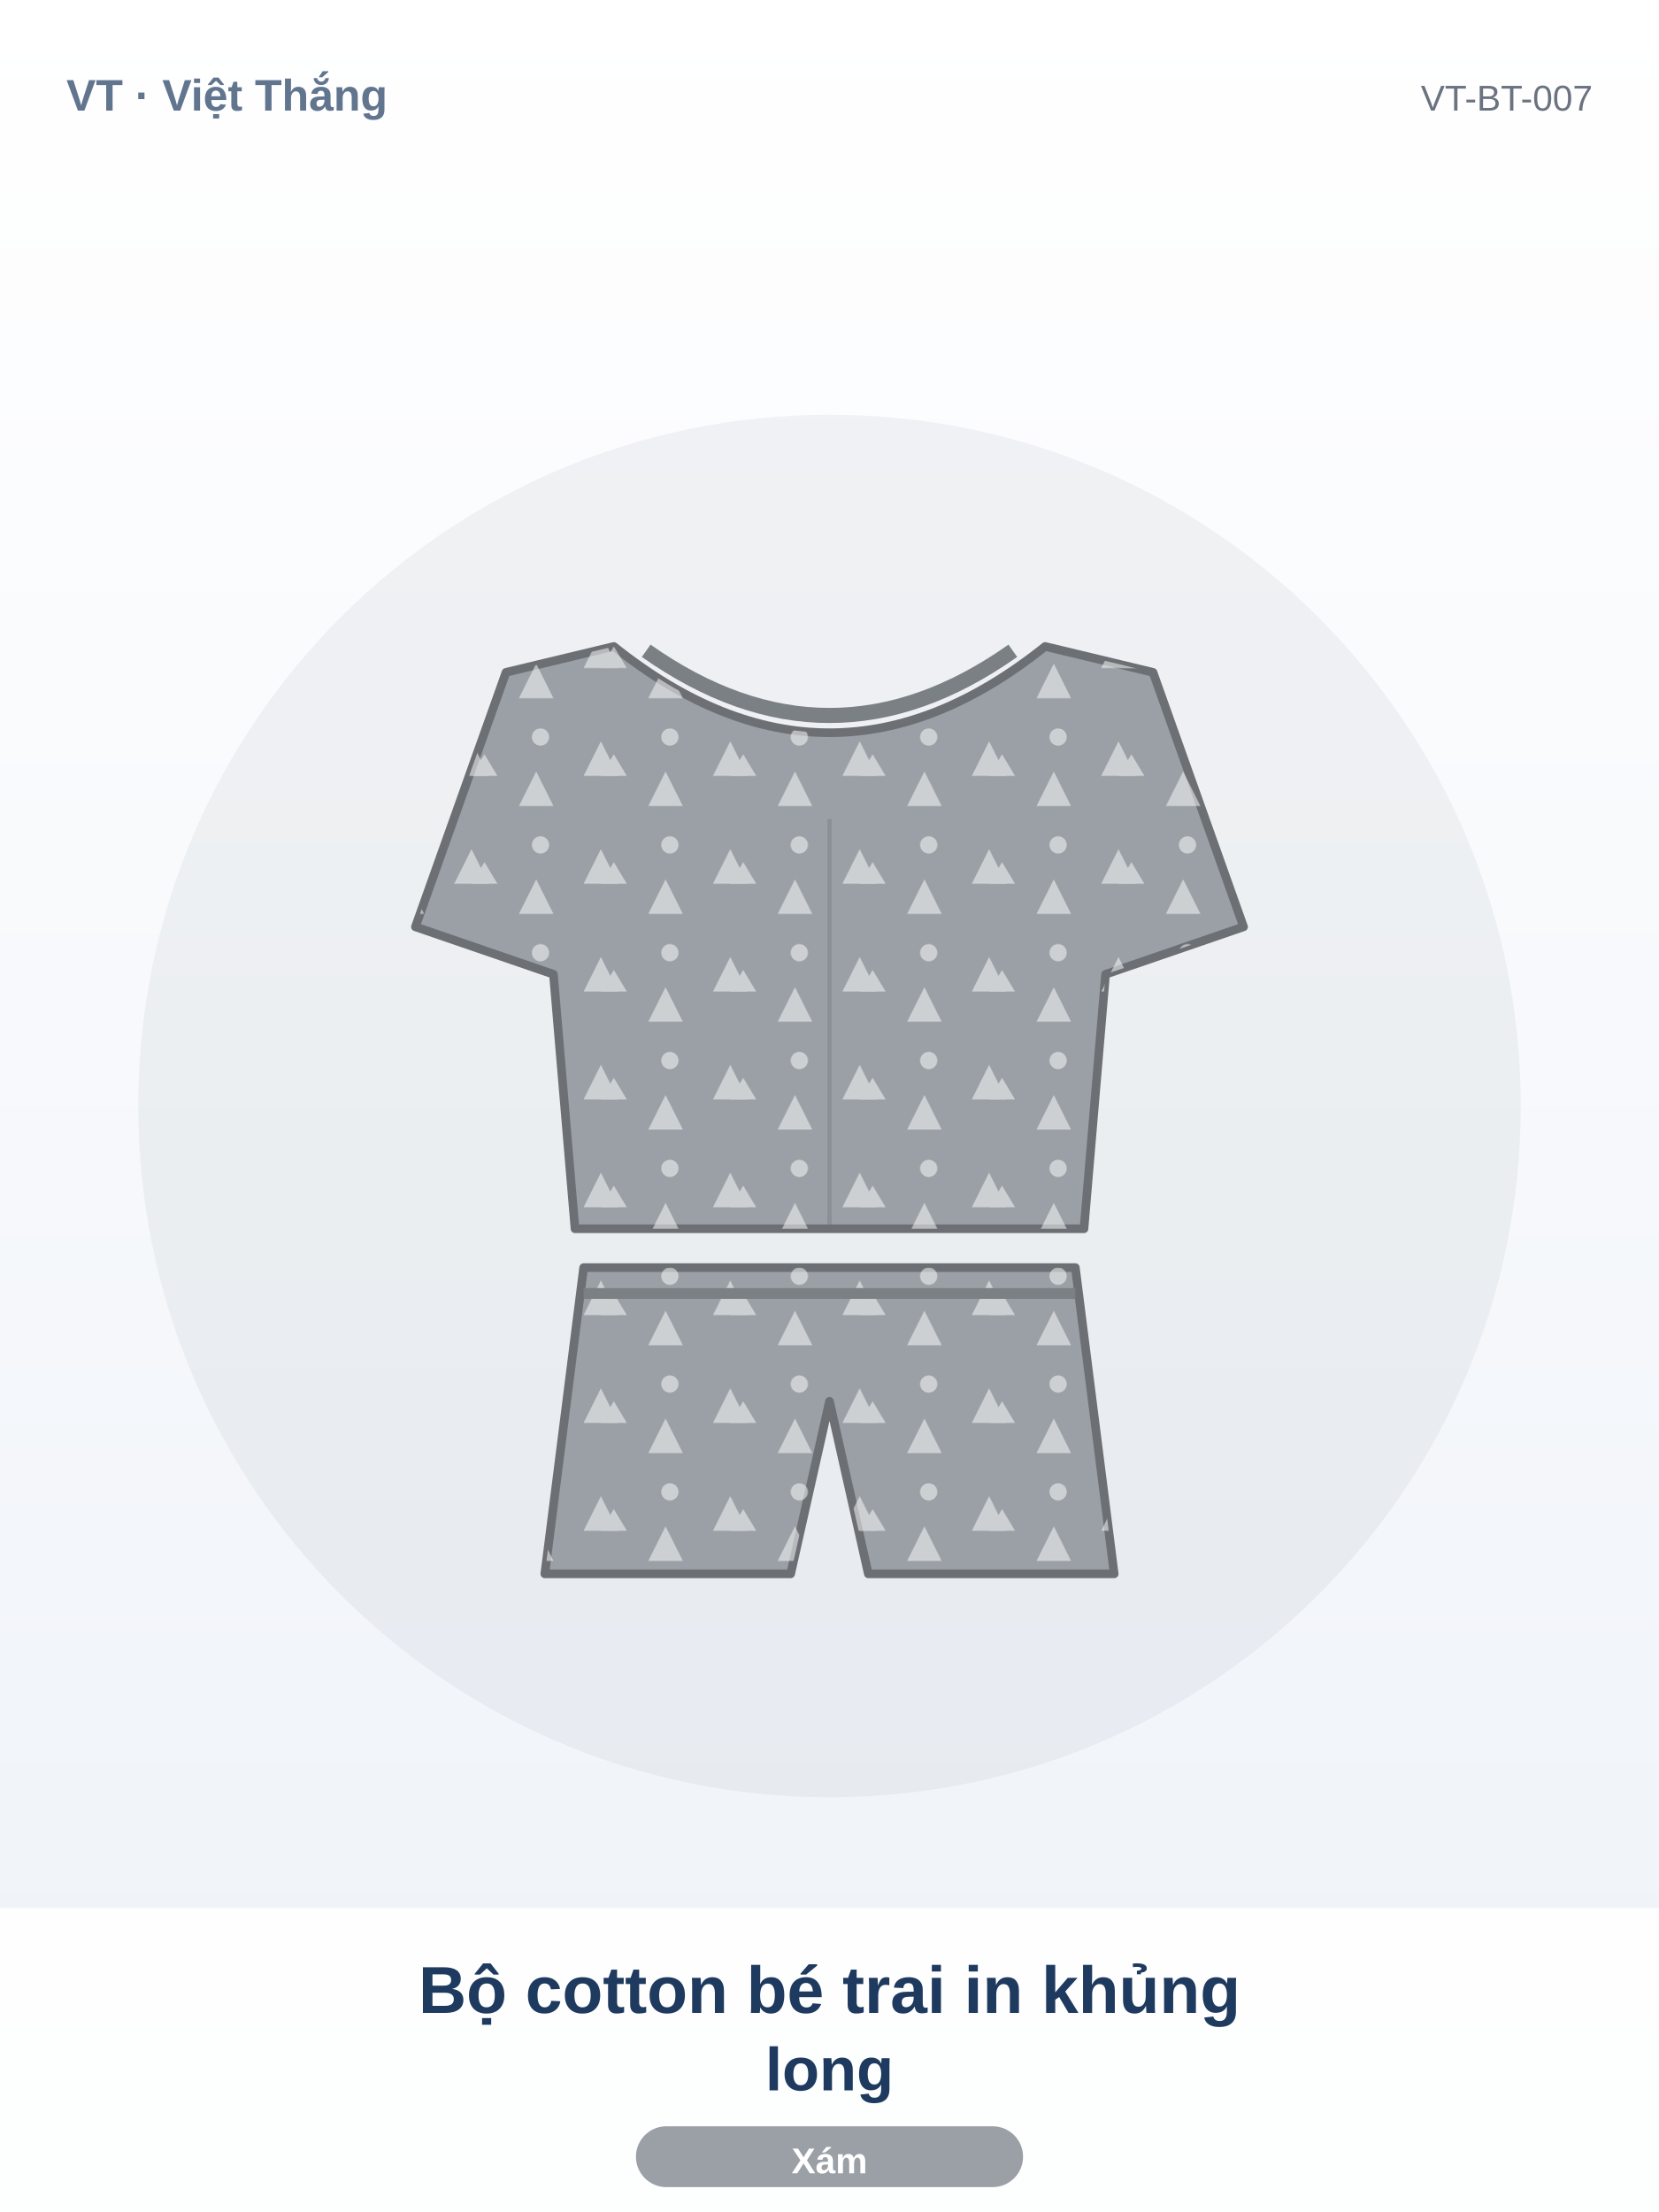
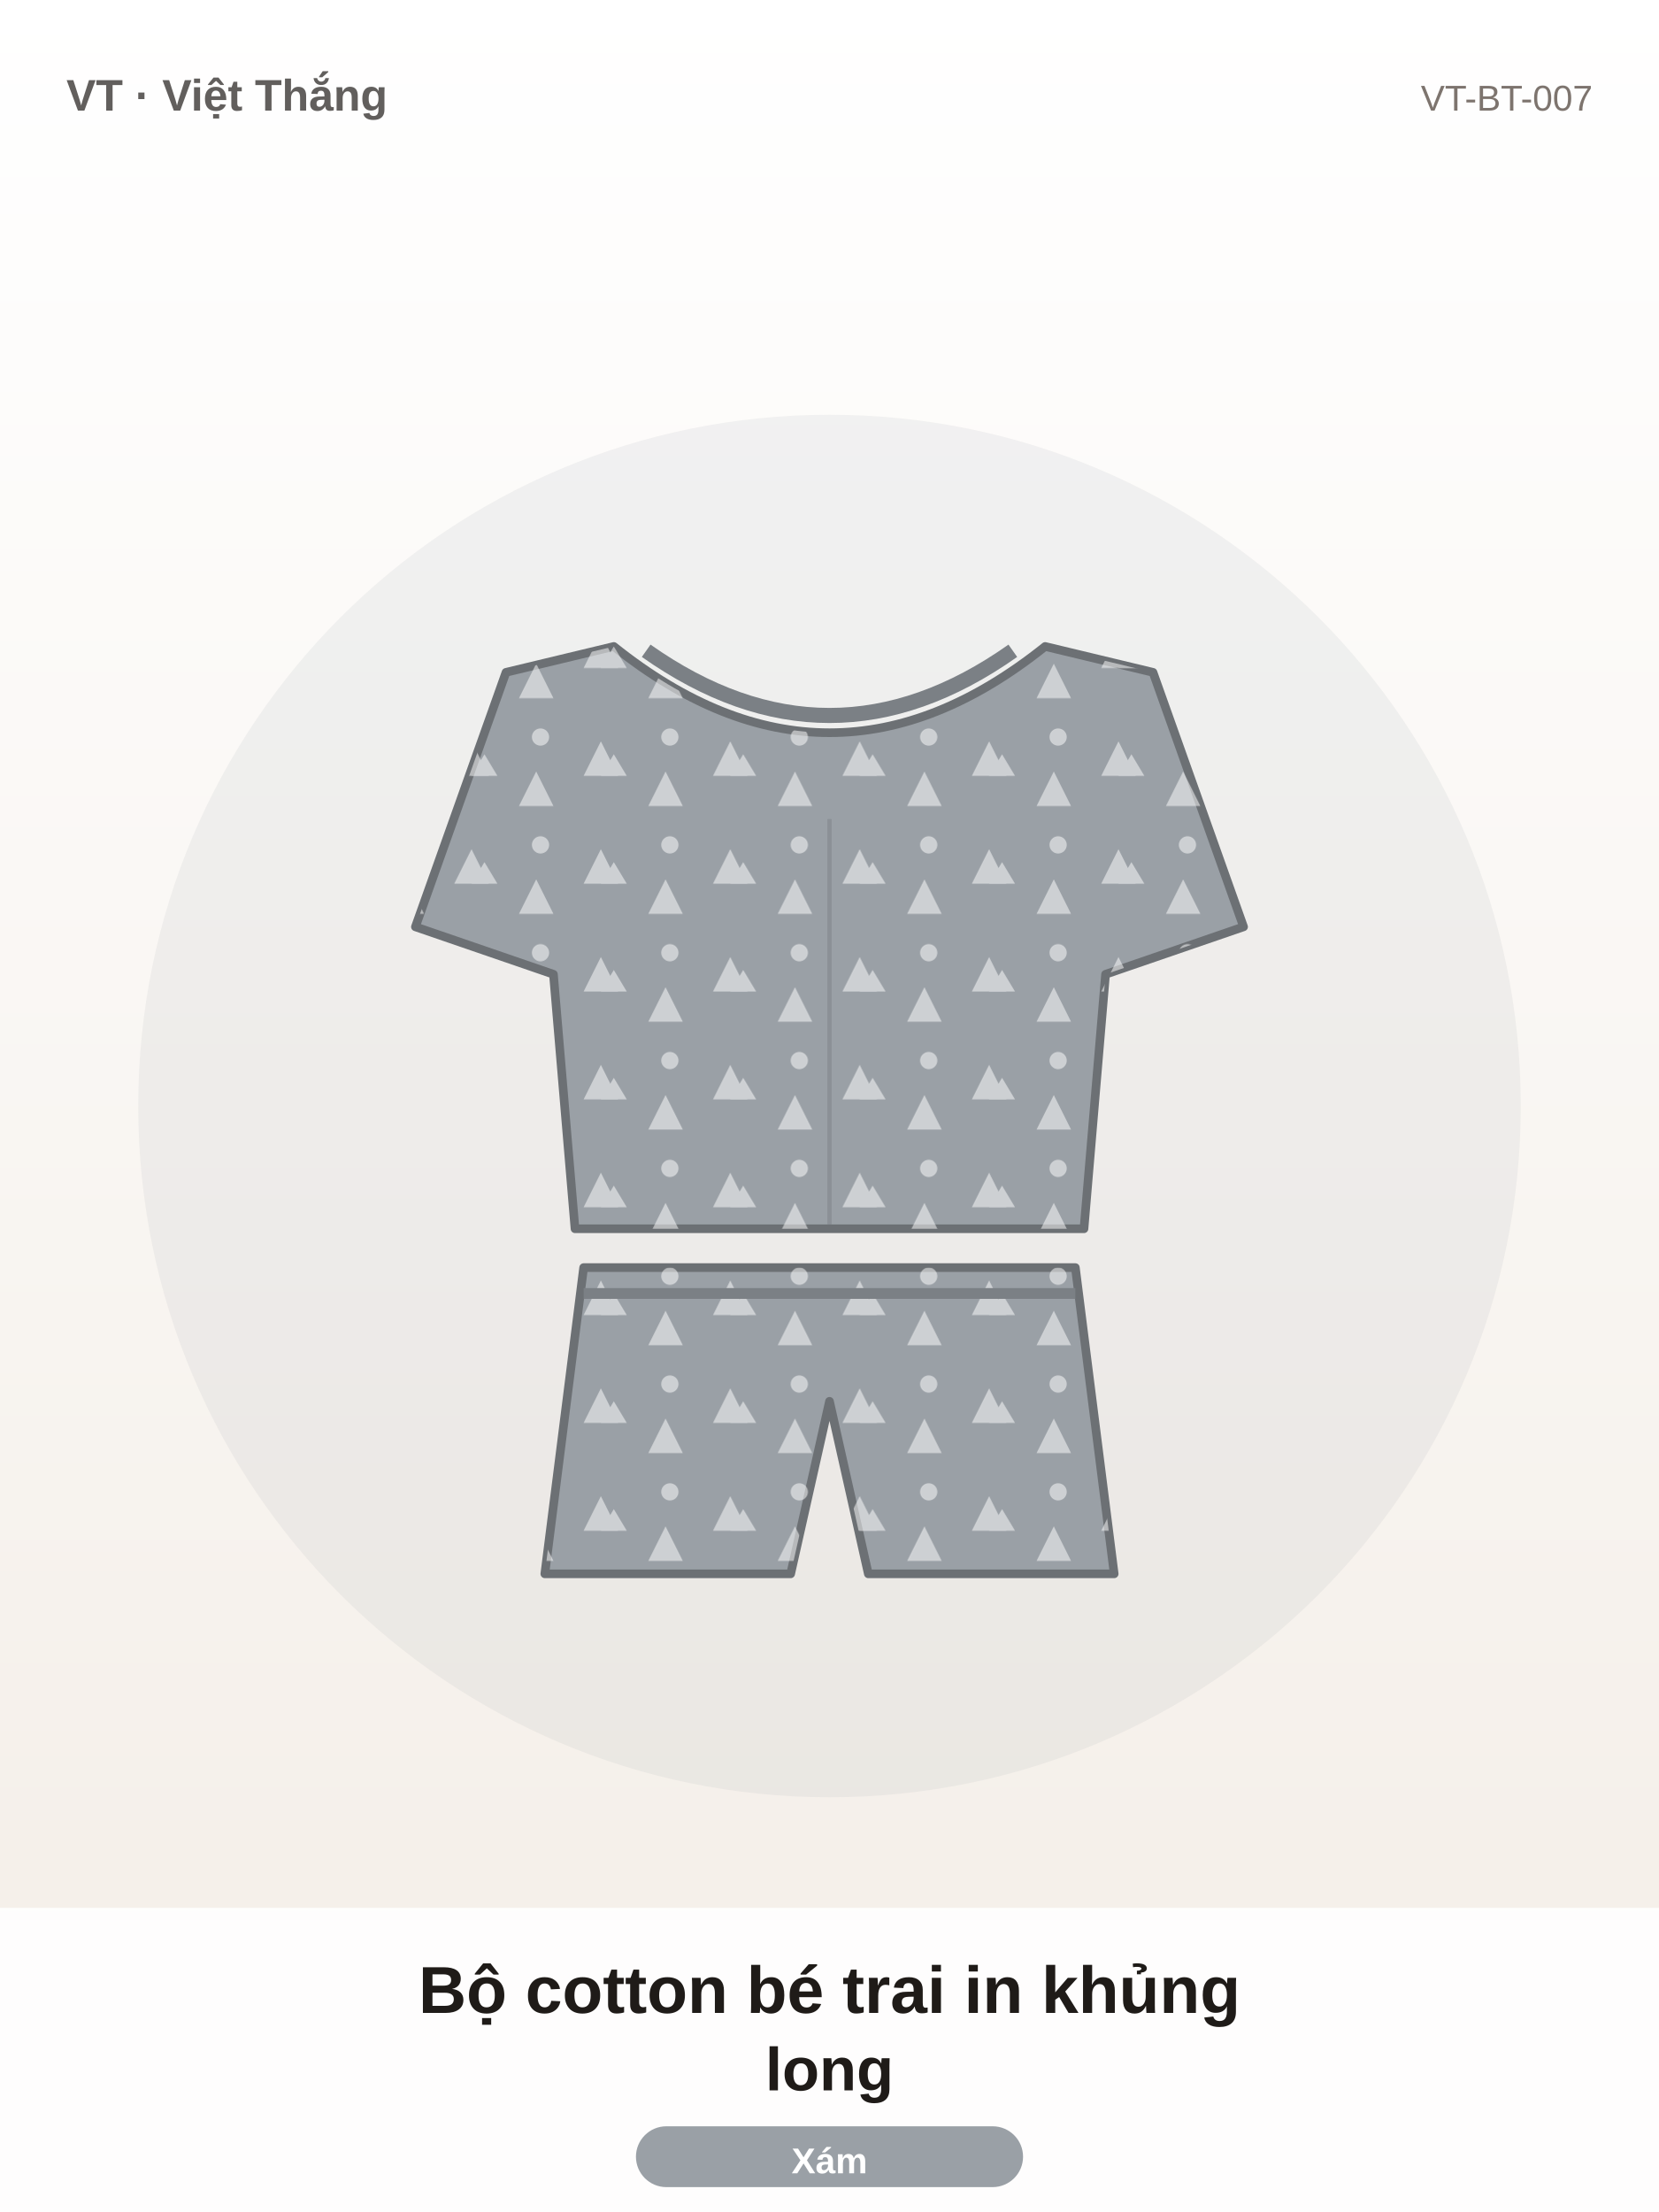
<svg xmlns="http://www.w3.org/2000/svg" width="600" height="800" viewBox="0 0 600 800">
  <defs>
    <linearGradient id="bg" x1="0" y1="0" x2="0" y2="1">
      <stop offset="0" stop-color="#FFFFFF" />
-       <stop offset="1" stop-color="#EEF2F8" />
+       <stop offset="1" stop-color="#F3EDE6" />
    </linearGradient>
    <pattern id="pat" width="60" height="50" patternUnits="userSpaceOnUse">
      <g fill="#FFFFFF" opacity="0.6">
        <path d="M6,30 L14,14 L22,30 Z" />
        <path d="M14,30 L20,20 L26,30 Z" />
        <path d="M36,44 L44,28 L52,44 Z" />
        <circle cx="46" cy="12" r="4" />
      </g>
    </pattern>
  </defs>
  <rect width="600" height="800" fill="url(#bg)" />
  <circle cx="300" cy="400" r="250" fill="#9AA0A6" opacity="0.12" />
  <g transform="translate(300,460) scale(0.78) translate(-300,-460)">
    <path d="M200,170 L150,182 L108,300 L172,322 L182,440 L418,440 L428,322 L492,300 L450,182 L400,170 Q300,250 200,170 Z" fill="#9AA0A6" stroke="#6c7074" stroke-width="4" stroke-linejoin="round" />
    <path d="M200,170 L150,182 L108,300 L172,322 L182,440 L418,440 L428,322 L492,300 L450,182 L400,170 Q300,250 200,170 Z" fill="url(#pat)" opacity="0.85" />
    <path d="M215,172 Q300,232 385,172" fill="none" stroke="#7b8085" stroke-width="7" />
    <path d="M300,250 L300,438" stroke="#7b8085" stroke-width="2" opacity="0.5" />
    <g transform="translate(0,0)">
      <path d="M186,458 L414,458 L432,600 L318,600 L300,520 L282,600 L168,600 Z" fill="#9AA0A6" stroke="#6c7074" stroke-width="4" stroke-linejoin="round" />
      <path d="M186,458 L414,458 L432,600 L318,600 L300,520 L282,600 L168,600 Z" fill="url(#pat)" opacity="0.85" />
      <path d="M186,470 L414,470" stroke="#7b8085" stroke-width="5" />
    </g>
  </g>
  <rect x="0" y="690" width="600" height="110" fill="#FFFFFF" opacity="0.9" />
-   <text x="300" y="728" text-anchor="middle" font-family="Segoe UI, Arial, sans-serif" font-size="24" font-weight="700" fill="#1F3A5F">Bộ cotton bé trai in khủng</text>
-   <text x="300" y="756" text-anchor="middle" font-family="Segoe UI, Arial, sans-serif" font-size="22" font-weight="600" fill="#1F3A5F">long</text>
+   <text x="300" y="728" text-anchor="middle" font-family="Segoe UI, Arial, sans-serif" font-size="24" font-weight="700" fill="#1F1B18">Bộ cotton bé trai in khủng</text>
+   <text x="300" y="756" text-anchor="middle" font-family="Segoe UI, Arial, sans-serif" font-size="22" font-weight="600" fill="#1F1B18">long</text>
  <g transform="translate(300,782)">
-     <rect x="-70" y="-13" width="140" height="22" rx="11" fill="#9AA0A6" stroke="#B9C2CF" stroke-width="0" />
+     <rect x="-70" y="-13" width="140" height="22" rx="11" fill="#9AA0A6" stroke="#D9CFC5" stroke-width="0" />
    <text y="4" text-anchor="middle" font-family="Segoe UI, Arial, sans-serif" font-size="13" font-weight="600" fill="#FFFFFF">Xám</text>
  </g>
-   <text x="24" y="40" font-family="Segoe UI, Arial, sans-serif" font-size="16" font-weight="800" fill="#1F3A5F" opacity="0.7">VT · Việt Thắng</text>
-   <text x="576" y="40" text-anchor="end" font-family="Segoe UI, Arial, sans-serif" font-size="13" fill="#6b7280">VT-BT-007</text>
+   <text x="24" y="40" font-family="Segoe UI, Arial, sans-serif" font-size="16" font-weight="800" fill="#1F1B18" opacity="0.7">VT · Việt Thắng</text>
+   <text x="576" y="40" text-anchor="end" font-family="Segoe UI, Arial, sans-serif" font-size="13" fill="#7D746E">VT-BT-007</text>
</svg>
